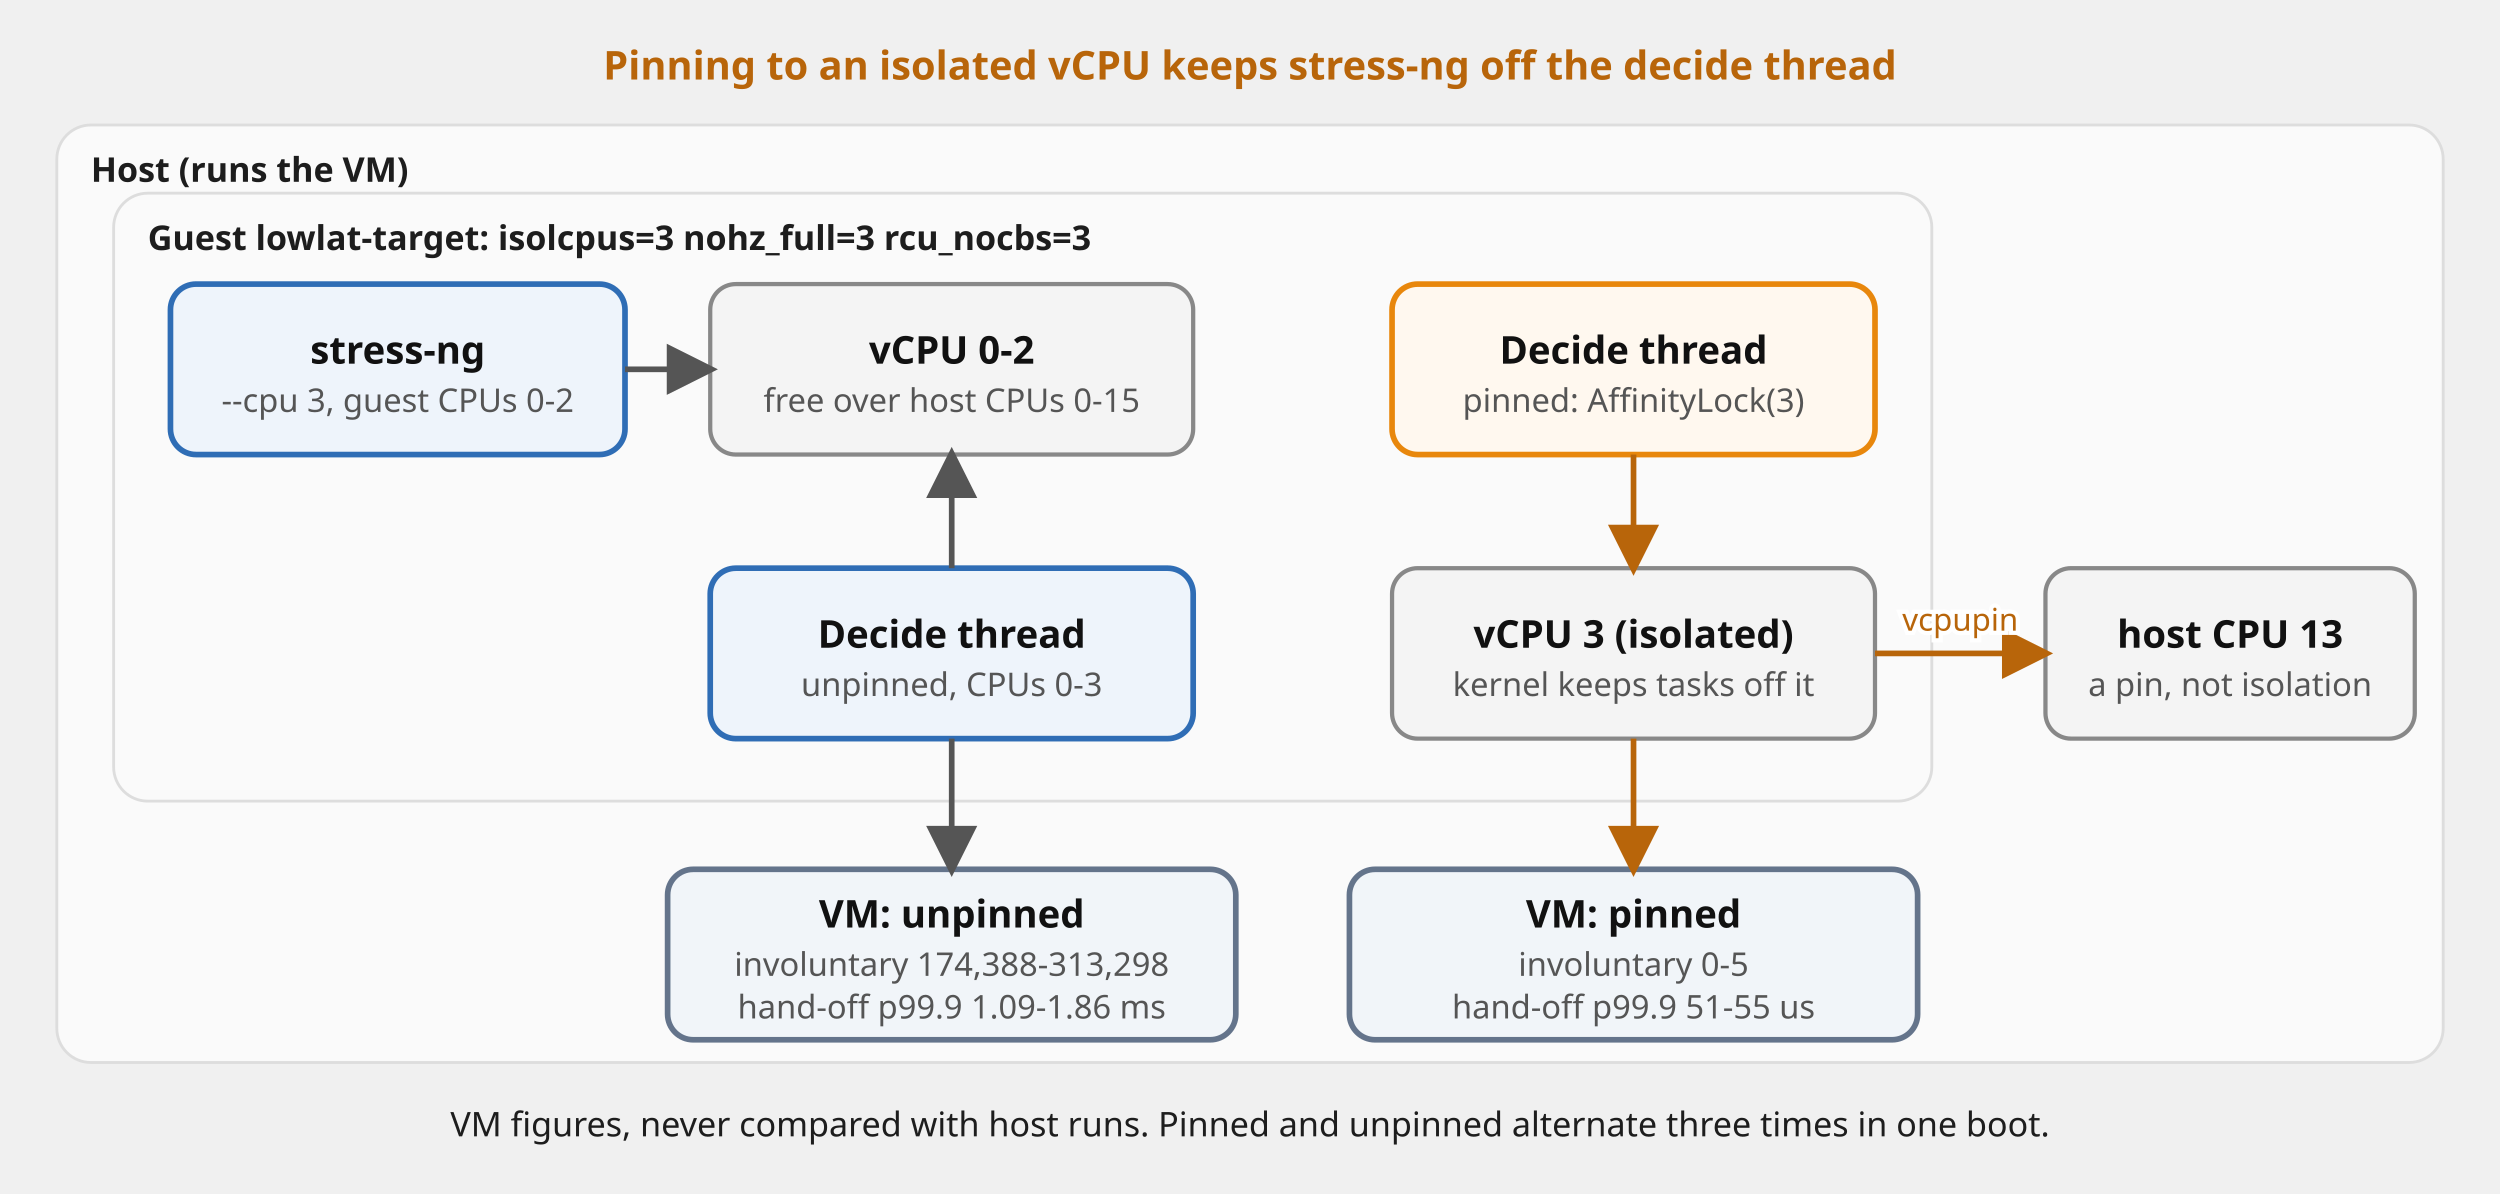
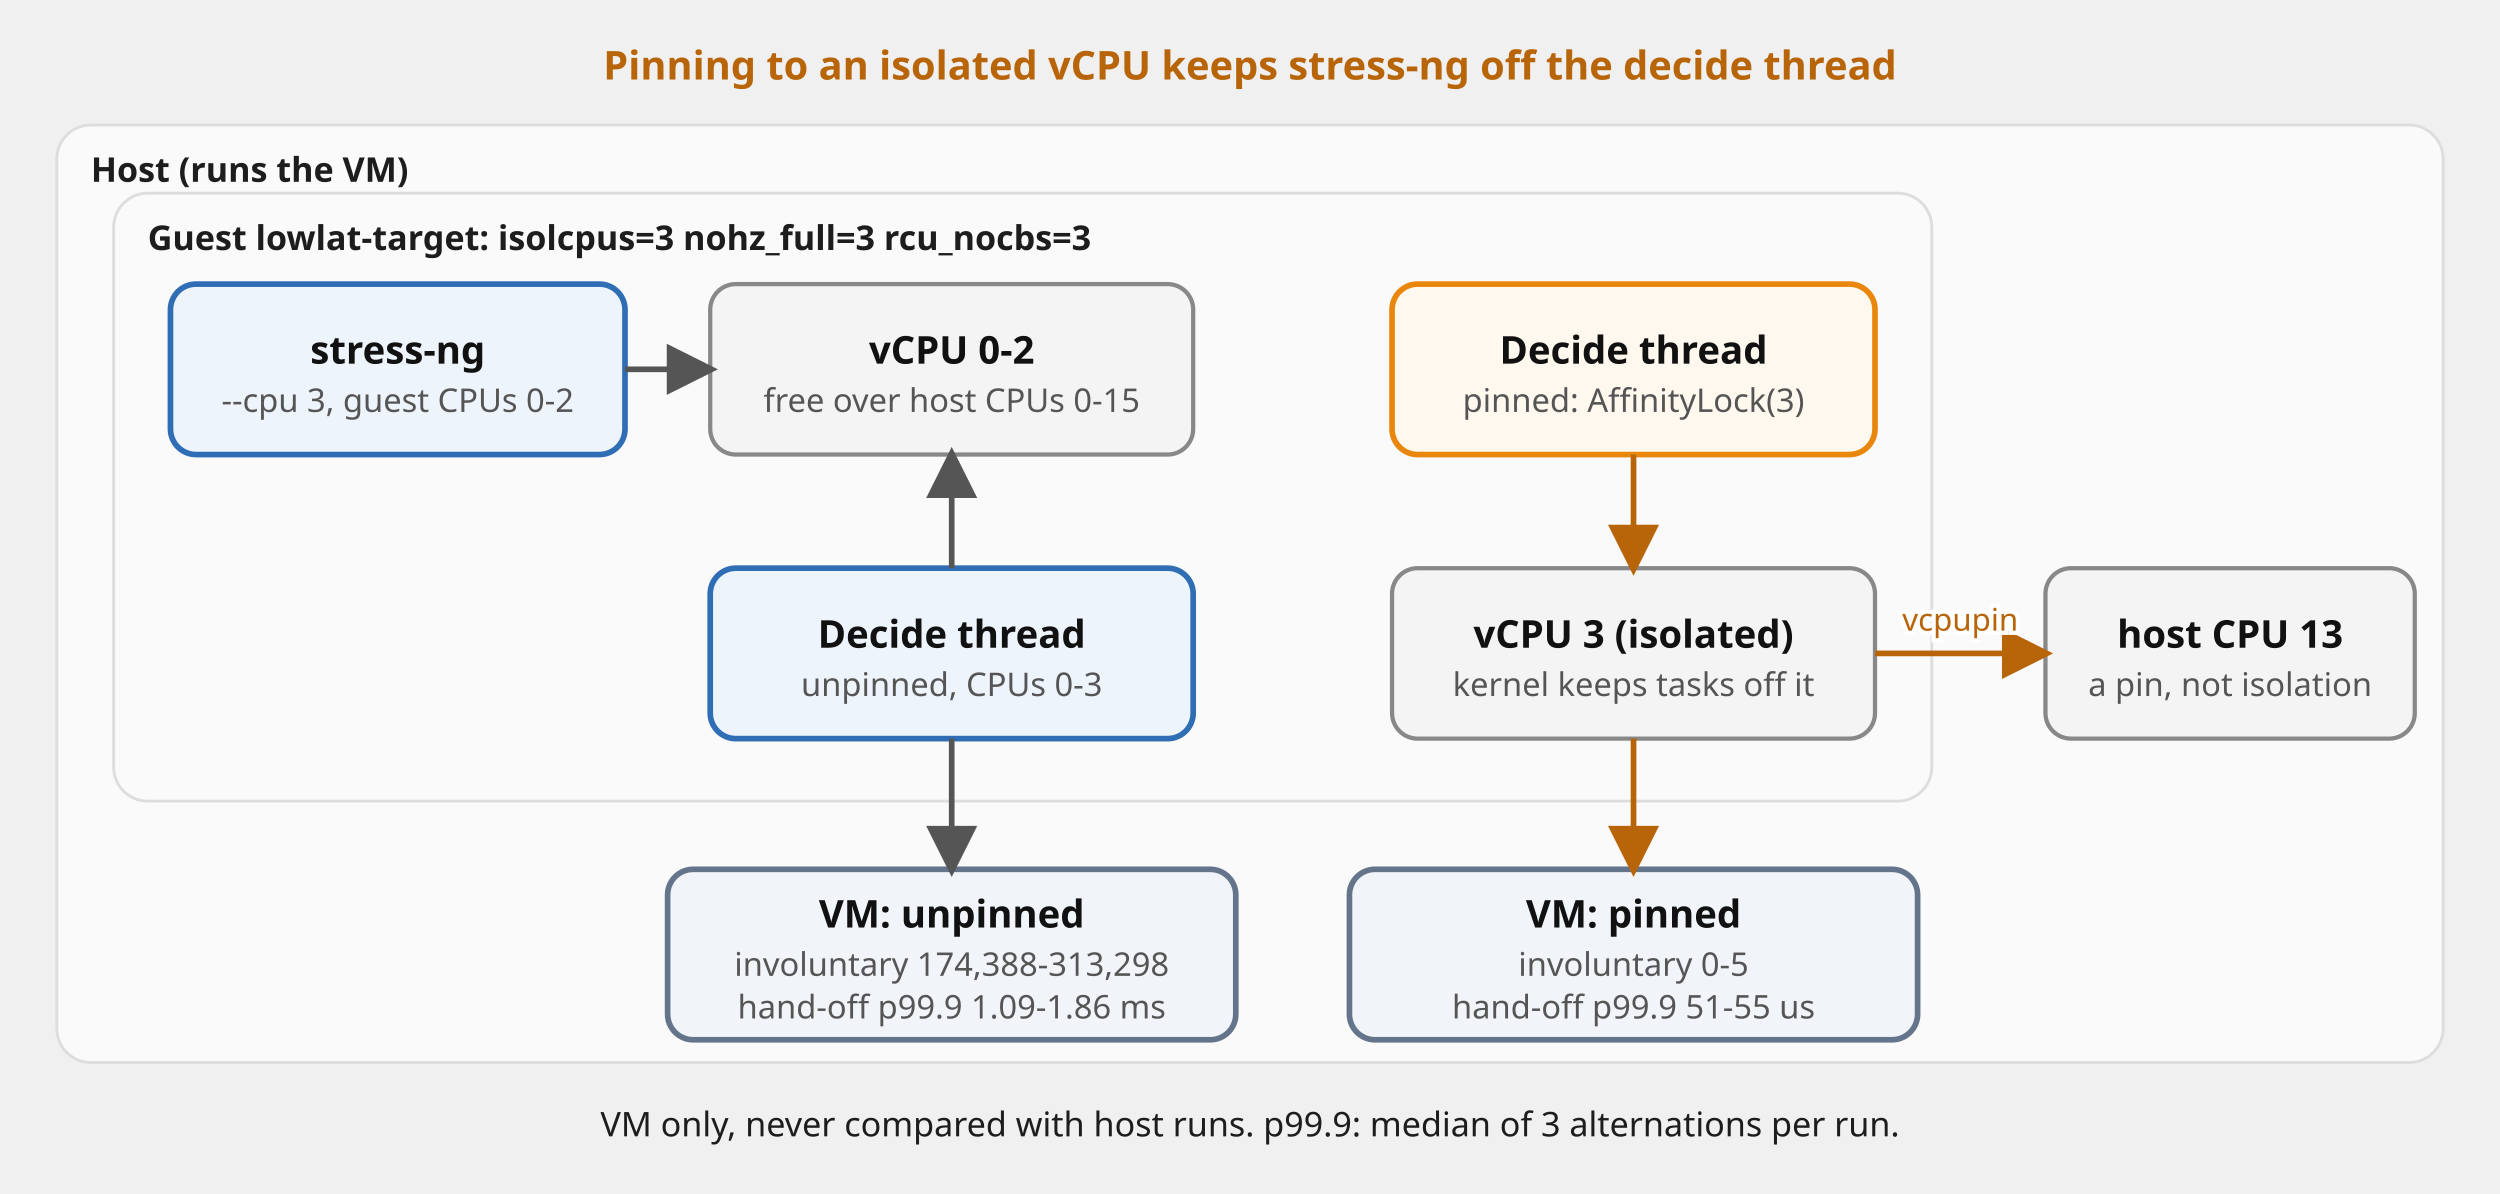
<svg xmlns="http://www.w3.org/2000/svg" viewBox="0 0 880 420" font-family="'Red Hat Text', system-ui, sans-serif" role="img">
  <defs>
    <marker id="a" viewBox="0 0 10 10" refX="8.5" refY="5" markerWidth="9" markerHeight="9" orient="auto-start-reverse">
      <path d="M0,0 L10,5 L0,10 z" fill="#555" />
    </marker>
    <marker id="am" viewBox="0 0 10 10" refX="8.5" refY="5" markerWidth="9" markerHeight="9" orient="auto-start-reverse">
      <path d="M0,0 L10,5 L0,10 z" fill="#b8650a" />
    </marker>
  </defs>
  <rect x="20" y="44" width="840" height="330" rx="12" fill="#fafafa" stroke="#ddd" />
  <text x="32" y="64" font-size="12" font-weight="700" fill="#1d1d1d">Host (runs the VM)</text>
  <rect x="40" y="68" width="640" height="214" rx="12" fill="#fafafa" stroke="#ddd" />
  <text x="52" y="88" font-size="12" font-weight="700" fill="#1d1d1d">Guest lowlat-target: isolcpus=3 nohz_full=3 rcu_nocbs=3</text>
  <rect x="60" y="100" width="160" height="60" rx="9" fill="#eef4fb" stroke="#2f6db5" stroke-width="2" />
  <text x="140.0" y="128.0" font-size="13.5" font-weight="700" fill="#111111" text-anchor="middle">stress-ng</text>
  <text x="140.0" y="145.0" font-size="11.5" fill="#555555" text-anchor="middle">--cpu 3, guest CPUs 0-2</text>
  <rect x="250" y="100" width="170" height="60" rx="9" fill="#f4f4f4" stroke="#888888" stroke-width="1.5" />
  <text x="335.0" y="128.0" font-size="13.5" font-weight="700" fill="#111111" text-anchor="middle">vCPU 0-2</text>
  <text x="335.0" y="145.0" font-size="11.5" fill="#555555" text-anchor="middle">free over host CPUs 0-15</text>
  <rect x="250" y="200" width="170" height="60" rx="9" fill="#eef4fb" stroke="#2f6db5" stroke-width="2" />
  <text x="335.0" y="228.0" font-size="13.5" font-weight="700" fill="#111111" text-anchor="middle">Decide thread</text>
  <text x="335.0" y="245.0" font-size="11.5" fill="#555555" text-anchor="middle">unpinned, CPUs 0-3</text>
  <rect x="490" y="100" width="170" height="60" rx="9" fill="#fff8ef" stroke="#e8870c" stroke-width="2" />
  <text x="575.0" y="128.0" font-size="13.5" font-weight="700" fill="#111111" text-anchor="middle">Decide thread</text>
  <text x="575.0" y="145.0" font-size="11.5" fill="#555555" text-anchor="middle">pinned: AffinityLock(3)</text>
  <rect x="490" y="200" width="170" height="60" rx="9" fill="#f4f4f4" stroke="#888888" stroke-width="1.5" />
  <text x="575.0" y="228.0" font-size="13.5" font-weight="700" fill="#111111" text-anchor="middle">vCPU 3 (isolated)</text>
  <text x="575.0" y="245.0" font-size="11.5" fill="#555555" text-anchor="middle">kernel keeps tasks off it</text>
  <rect x="720" y="200" width="130" height="60" rx="9" fill="#f4f4f4" stroke="#888888" stroke-width="1.5" />
  <text x="785.0" y="228.0" font-size="13.5" font-weight="700" fill="#111111" text-anchor="middle">host CPU 13</text>
  <text x="785.0" y="245.0" font-size="11.5" fill="#555555" text-anchor="middle">a pin, not isolation</text>
  <rect x="235" y="306" width="200" height="60" rx="9" fill="#f1f5f9" stroke="#64748b" stroke-width="2" />
  <text x="335.0" y="326.5" font-size="13.5" font-weight="700" fill="#111111" text-anchor="middle">VM: unpinned</text>
  <text x="335.0" y="343.5" font-size="11.5" fill="#555555" text-anchor="middle">involuntary 174,388-313,298</text>
  <text x="335.0" y="358.5" font-size="11.5" fill="#555555" text-anchor="middle">hand-off p99.9 1.09-1.86 ms</text>
  <rect x="475" y="306" width="200" height="60" rx="9" fill="#f1f5f9" stroke="#64748b" stroke-width="2" />
  <text x="575.0" y="326.5" font-size="13.5" font-weight="700" fill="#111111" text-anchor="middle">VM: pinned</text>
  <text x="575.0" y="343.5" font-size="11.5" fill="#555555" text-anchor="middle">involuntary 0-5</text>
  <text x="575.0" y="358.5" font-size="11.5" fill="#555555" text-anchor="middle">hand-off p99.9 51-55 us</text>
  <path d="M220,130 L250,130" fill="none" stroke="#555" stroke-width="2" marker-end="url(#a)" />
  <path d="M335,200 L335,160" fill="none" stroke="#555" stroke-width="2" marker-end="url(#a)" />
  <path d="M575,160 L575,200" fill="none" stroke="#b8650a" stroke-width="2" marker-end="url(#am)" />
  <path d="M660,230 L720,230" fill="none" stroke="#b8650a" stroke-width="2" marker-end="url(#am)" />
  <text x="690.0" y="222.0" font-size="11" fill="#ffffff" stroke="#ffffff" stroke-width="3" paint-order="stroke" text-anchor="middle">vcpupin</text>
  <text x="690.0" y="222.0" font-size="11" fill="#b8650a" text-anchor="middle">vcpupin</text>
  <path d="M335,260 L335,306" fill="none" stroke="#555" stroke-width="2" marker-end="url(#a)" />
  <path d="M575,260 L575,306" fill="none" stroke="#b8650a" stroke-width="2" marker-end="url(#am)" />
  <text x="440" y="28" font-size="14" fill="#b8650a" text-anchor="middle" font-weight="700">Pinning to an isolated vCPU keeps stress-ng off the decide thread</text>
-   <text x="440" y="400" font-size="12" fill="#1d1d1d" text-anchor="middle">VM figures, never compared with host runs. Pinned and unpinned alternate three times in one boot.</text>
+   <text x="440" y="400" font-size="12" fill="#1d1d1d" text-anchor="middle">VM only, never compared with host runs. p99.9: median of 3 alternations per run.</text>
</svg>
